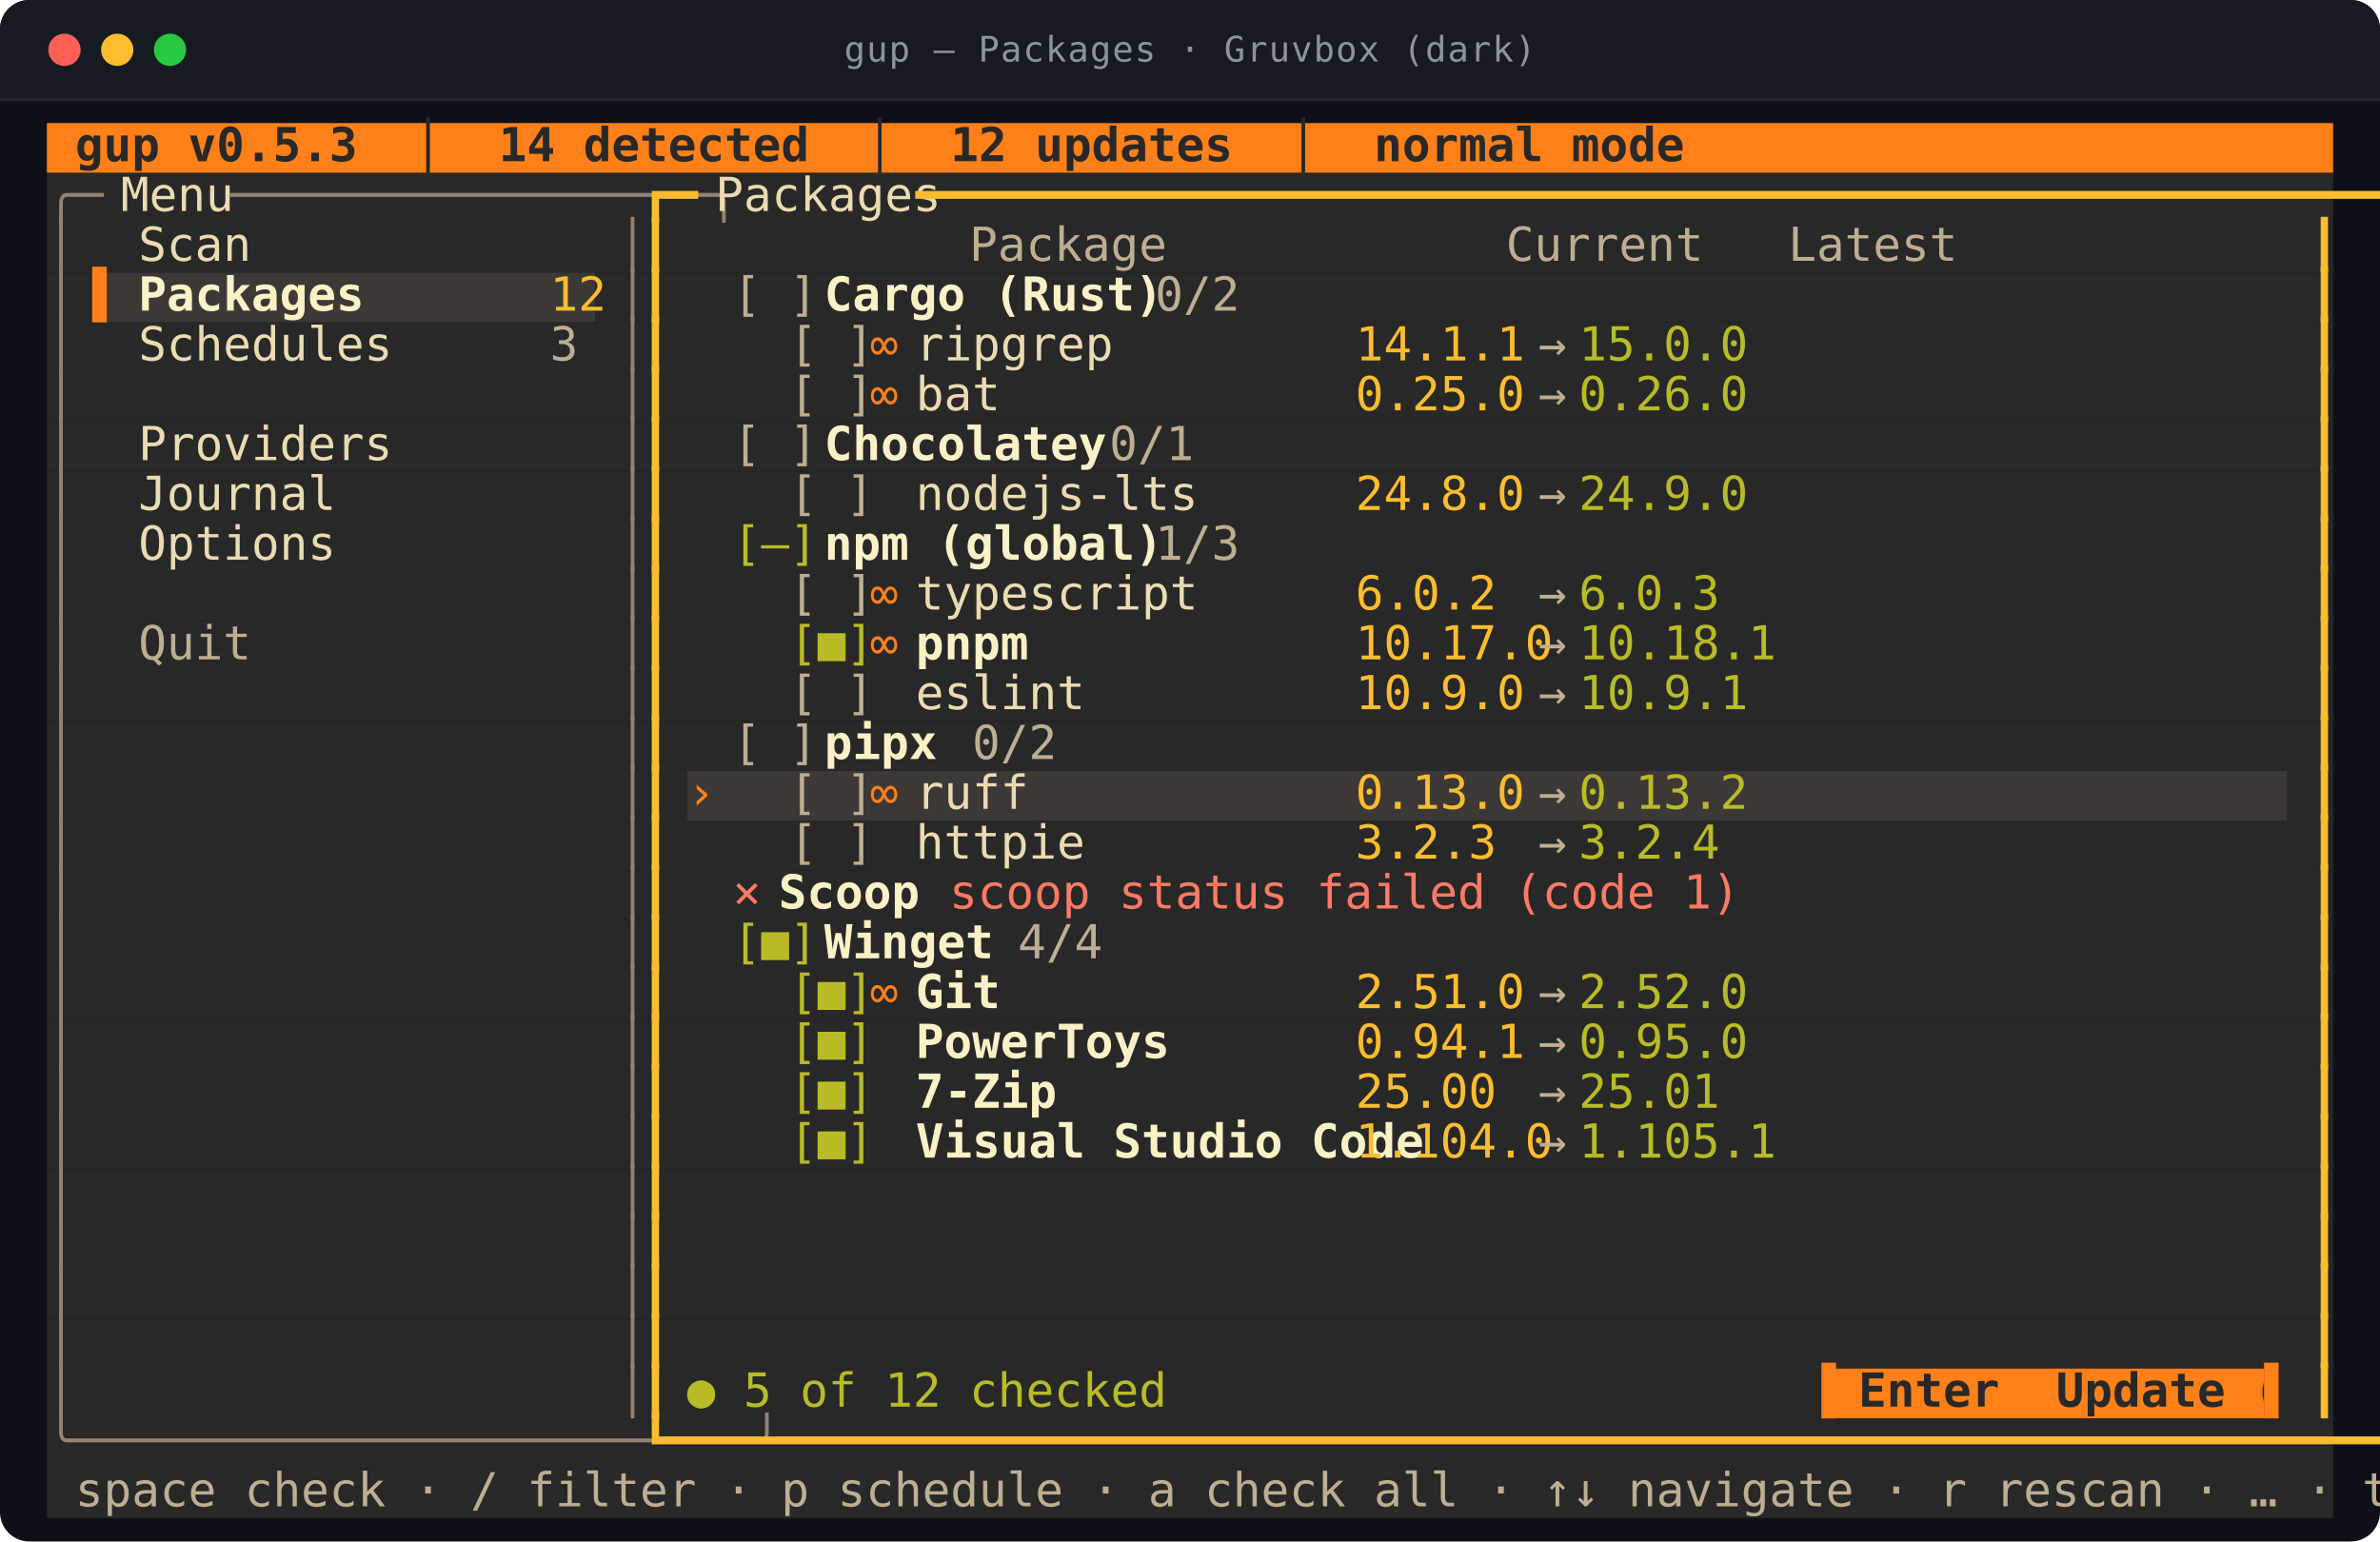
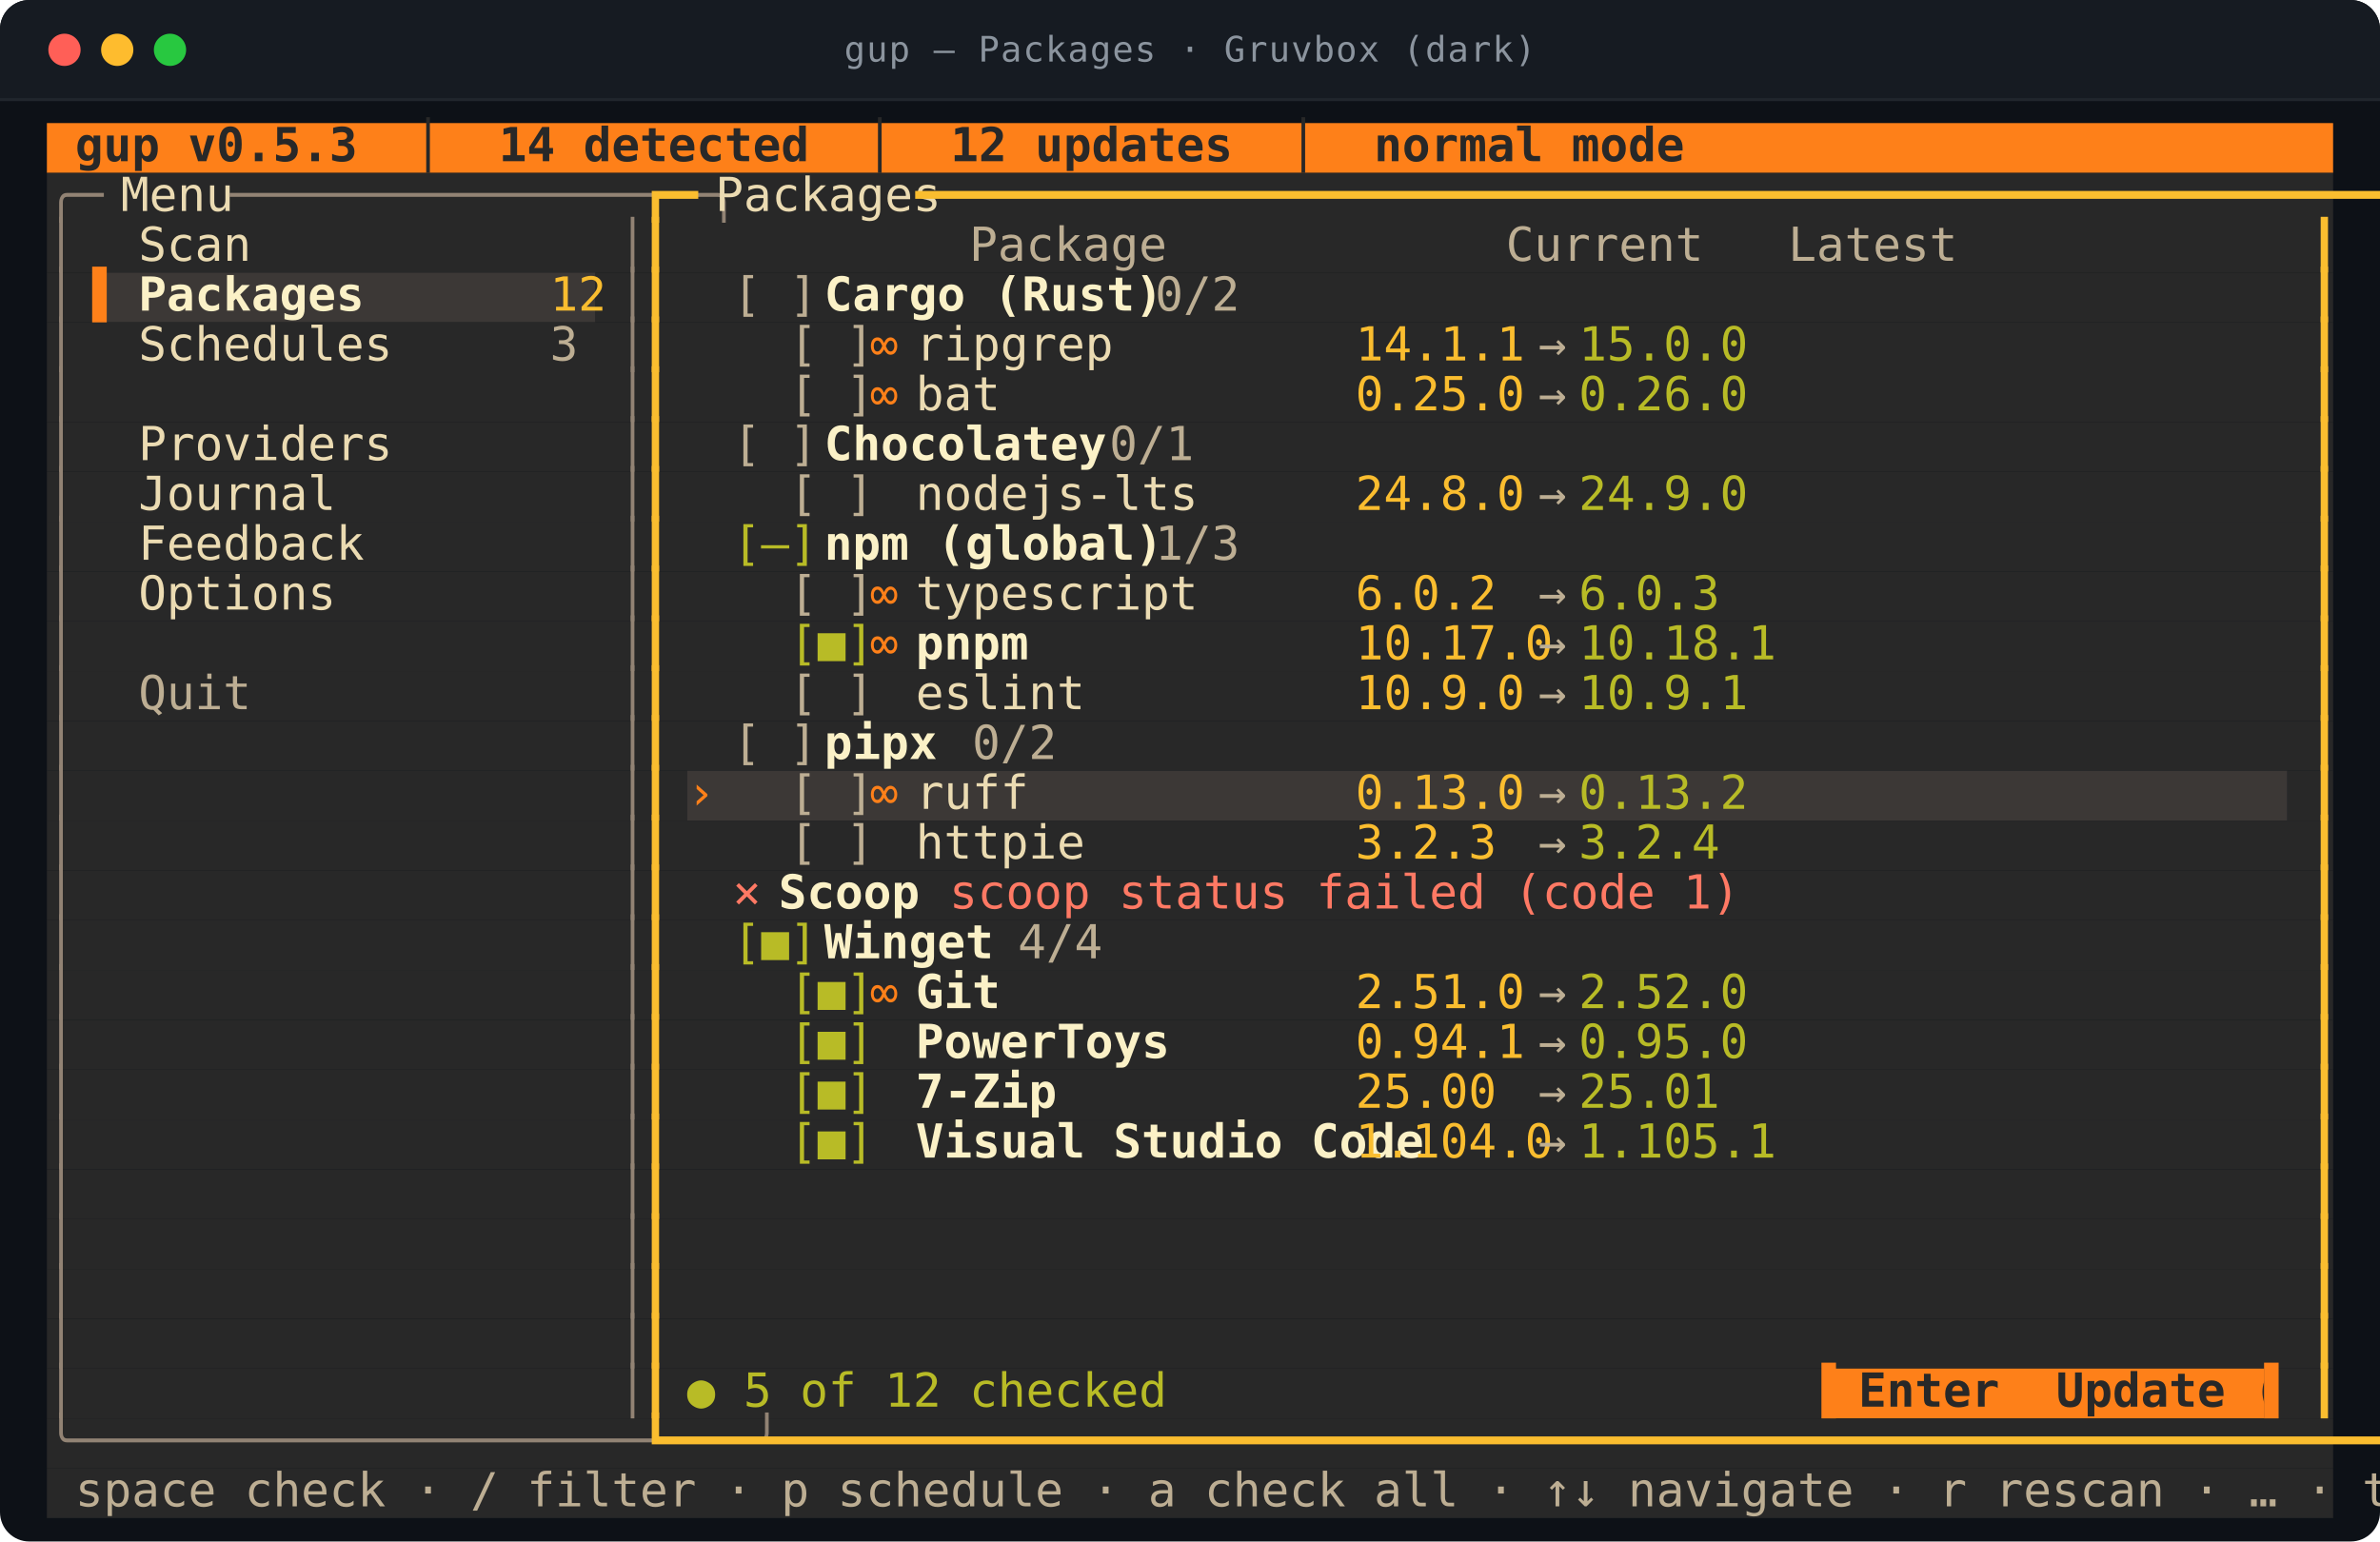
<svg xmlns="http://www.w3.org/2000/svg" viewBox="0 0 812.0 526.0" width="812.0" height="526.0" role="img" aria-labelledby="t d">
  <style>
text{font-family:ui-monospace,SFMono-Regular,"SF Mono",Menlo,Consolas,"DejaVu Sans Mono",monospace;font-size:16px}
.t{font-size:12px;letter-spacing:.4px;fill:#8b949e}
.b{font-weight:700}
.i{font-style:italic}
.u{text-decoration:underline}
.s{text-decoration:line-through}
.us{text-decoration:underline line-through}
.d{opacity:0.62}
.c0{fill:#fe8019}
.c1{fill:#282828}
.c2{fill:#3c3836}
.c3{fill:#928374}
.c4{fill:#ebdbb2}
.c5{fill:#fabd2f}
.c6{fill:#bdae93}
.c7{fill:#fbf1c7}
.c8{fill:#b8bb26}
.c9{fill:#ff7964}
</style>
  <rect y="0.0" width="812.0" height="526.0" rx="10.0" fill="#0d1117" />
  <rect y="0.0" width="812.0" height="34.0" rx="10.0" fill="#161b22" />
  <rect y="24.0" width="812.0" height="10.0" fill="#161b22" />
  <line x1="0.0" y1="34.0" x2="812.0" y2="34.0" stroke="#21262d" />
  <circle cx="22.0" cy="17.0" r="5.5" fill="#ff5f57" />
  <circle cx="40.0" cy="17.0" r="5.5" fill="#febc2e" />
  <circle cx="58.0" cy="17.0" r="5.5" fill="#28c840" />
  <text class="t" x="406.0" y="21.0" text-anchor="middle">gup — Packages · Gruvbox (dark)</text>
  <rect class="c0" x="16.0" y="42.0" width="780.0" height="17.0" />
  <rect class="c1" x="16.0" y="59.0" width="780.0" height="17.0" />
  <rect class="c1" x="16.0" y="76.0" width="780.0" height="17.0" />
  <rect class="c1" x="16.0" y="93.0" width="15.6" height="17.0" />
  <rect class="c2" x="31.6" y="93.0" width="171.6" height="17.0" />
  <rect class="c1" x="203.2" y="93.0" width="592.8" height="17.0" />
  <rect class="c1" x="16.0" y="110.0" width="780.0" height="17.0" />
  <rect class="c1" x="16.0" y="127.0" width="780.0" height="17.0" />
  <rect class="c1" x="16.0" y="144.0" width="780.0" height="17.0" />
  <rect class="c1" x="16.0" y="161.0" width="780.0" height="17.0" />
  <rect class="c1" x="16.0" y="178.0" width="780.0" height="17.0" />
  <rect class="c1" x="16.0" y="195.0" width="780.0" height="17.0" />
  <rect class="c1" x="16.0" y="212.0" width="780.0" height="17.0" />
  <rect class="c1" x="16.0" y="229.0" width="780.0" height="17.0" />
  <rect class="c1" x="16.0" y="246.0" width="780.0" height="17.0" />
  <rect class="c1" x="16.0" y="263.0" width="218.4" height="17.0" />
  <rect class="c2" x="234.4" y="263.0" width="546.0" height="17.0" />
  <rect class="c1" x="780.4" y="263.0" width="15.6" height="17.0" />
  <rect class="c1" x="16.0" y="280.0" width="780.0" height="17.0" />
  <rect class="c1" x="16.0" y="297.0" width="780.0" height="17.0" />
  <rect class="c1" x="16.0" y="314.0" width="780.0" height="17.0" />
  <rect class="c1" x="16.0" y="331.0" width="780.0" height="17.0" />
  <rect class="c1" x="16.0" y="348.0" width="780.0" height="17.0" />
  <rect class="c1" x="16.0" y="365.0" width="780.0" height="17.0" />
  <rect class="c1" x="16.0" y="382.0" width="780.0" height="17.0" />
  <rect class="c1" x="16.0" y="399.0" width="780.0" height="17.0" />
  <rect class="c1" x="16.0" y="416.0" width="780.0" height="17.0" />
  <rect class="c1" x="16.0" y="433.0" width="780.0" height="17.0" />
  <rect class="c1" x="16.0" y="450.0" width="780.0" height="17.0" />
  <rect class="c1" x="16.0" y="467.0" width="608.4" height="17.0" />
  <rect class="c0" x="624.4" y="467.0" width="148.2" height="17.0" />
  <rect class="c1" x="772.6" y="467.0" width="23.4" height="17.0" />
  <rect class="c1" x="16.0" y="484.0" width="780.0" height="17.0" />
  <rect class="c1" x="16.0" y="501.0" width="780.0" height="17.0" />
  <text class="c1 b" x="16.0" y="55.0" textLength="452.4" lengthAdjust="spacingAndGlyphs" xml:space="preserve"> gup v0.5.3  │  14 detected  │  12 updates  │  normal mode</text>
  <text class="c3" x="16.0" y="72.0" textLength="15.6" lengthAdjust="spacingAndGlyphs" xml:space="preserve">╭─</text>
  <text class="c4" x="31.6" y="72.0" textLength="46.8" lengthAdjust="spacingAndGlyphs" xml:space="preserve"> Menu </text>
  <text class="c3" x="78.4" y="72.0" textLength="140.4" lengthAdjust="spacingAndGlyphs" xml:space="preserve">─────────────────╮</text>
  <text class="c5" x="218.8" y="72.0" textLength="15.6" lengthAdjust="spacingAndGlyphs" xml:space="preserve">┏━</text>
  <text class="c4" x="234.4" y="72.0" textLength="78.0" lengthAdjust="spacingAndGlyphs" xml:space="preserve"> Packages </text>
  <text class="c5" x="312.4" y="72.0" textLength="483.6" lengthAdjust="spacingAndGlyphs" xml:space="preserve">━━━━━━━━━━━━━━━━━━━━━━━━━━━━━━━━━━━━━━━━━━━━━━━━━━━━━━━━━━━━━┓</text>
  <text class="c3" x="16.0" y="89.0" textLength="7.8" lengthAdjust="spacingAndGlyphs" xml:space="preserve">│</text>
  <text class="c4" x="47.2" y="89.0" textLength="140.4" lengthAdjust="spacingAndGlyphs" xml:space="preserve">Scan              </text>
  <text class="c3" x="211.0" y="89.0" textLength="7.8" lengthAdjust="spacingAndGlyphs" xml:space="preserve">│</text>
  <text class="c5" x="218.8" y="89.0" textLength="7.8" lengthAdjust="spacingAndGlyphs" xml:space="preserve">┃</text>
  <text class="c6" x="234.4" y="89.0" textLength="366.6" lengthAdjust="spacingAndGlyphs" xml:space="preserve">          Package            Current   Latest  </text>
  <text class="c5" x="788.2" y="89.0" textLength="7.8" lengthAdjust="spacingAndGlyphs" xml:space="preserve">┃</text>
  <text class="c3" x="16.0" y="106.0" textLength="7.8" lengthAdjust="spacingAndGlyphs" xml:space="preserve">│</text>
  <text class="c0" x="31.6" y="106.0" textLength="15.6" lengthAdjust="spacingAndGlyphs" xml:space="preserve">▌ </text>
  <text class="c7 b" x="47.2" y="106.0" textLength="140.4" lengthAdjust="spacingAndGlyphs" xml:space="preserve">Packages          </text>
  <text class="c5" x="187.6" y="106.0" textLength="15.6" lengthAdjust="spacingAndGlyphs" xml:space="preserve">12</text>
  <text class="c3" x="211.0" y="106.0" textLength="7.8" lengthAdjust="spacingAndGlyphs" xml:space="preserve">│</text>
  <text class="c5" x="218.8" y="106.0" textLength="7.8" lengthAdjust="spacingAndGlyphs" xml:space="preserve">┃</text>
  <text class="c6" x="250.0" y="106.0" textLength="31.2" lengthAdjust="spacingAndGlyphs" xml:space="preserve">[ ] </text>
  <text class="c7 b" x="281.2" y="106.0" textLength="93.6" lengthAdjust="spacingAndGlyphs" xml:space="preserve">Cargo (Rust)</text>
  <text class="c6" x="374.8" y="106.0" textLength="39.0" lengthAdjust="spacingAndGlyphs" xml:space="preserve">  0/2</text>
  <text class="c5" x="788.2" y="106.0" textLength="7.8" lengthAdjust="spacingAndGlyphs" xml:space="preserve">┃</text>
  <text class="c3" x="16.0" y="123.0" textLength="7.8" lengthAdjust="spacingAndGlyphs" xml:space="preserve">│</text>
  <text class="c4" x="47.2" y="123.0" textLength="140.4" lengthAdjust="spacingAndGlyphs" xml:space="preserve">Schedules         </text>
  <text class="c6" x="187.6" y="123.0" textLength="7.8" lengthAdjust="spacingAndGlyphs" xml:space="preserve">3</text>
  <text class="c3" x="211.0" y="123.0" textLength="7.8" lengthAdjust="spacingAndGlyphs" xml:space="preserve">│</text>
  <text class="c5" x="218.8" y="123.0" textLength="7.8" lengthAdjust="spacingAndGlyphs" xml:space="preserve">┃</text>
  <text class="c6" x="250.0" y="123.0" textLength="46.8" lengthAdjust="spacingAndGlyphs" xml:space="preserve">  [ ] </text>
  <text class="c0" x="296.8" y="123.0" textLength="15.6" lengthAdjust="spacingAndGlyphs" xml:space="preserve">∞ </text>
  <text class="c4" x="312.4" y="123.0" textLength="140.4" lengthAdjust="spacingAndGlyphs" xml:space="preserve">ripgrep           </text>
  <text class="c5" x="452.8" y="123.0" textLength="62.4" lengthAdjust="spacingAndGlyphs" xml:space="preserve"> 14.1.1 </text>
  <text class="c6" x="515.2" y="123.0" textLength="23.4" lengthAdjust="spacingAndGlyphs" xml:space="preserve"> → </text>
  <text class="c8" x="538.6" y="123.0" textLength="54.6" lengthAdjust="spacingAndGlyphs" xml:space="preserve">15.0.0 </text>
  <text class="c5" x="788.2" y="123.0" textLength="7.8" lengthAdjust="spacingAndGlyphs" xml:space="preserve">┃</text>
  <text class="c3" x="16.0" y="140.0" textLength="7.8" lengthAdjust="spacingAndGlyphs" xml:space="preserve">│</text>
  <text class="c3" x="211.0" y="140.0" textLength="7.8" lengthAdjust="spacingAndGlyphs" xml:space="preserve">│</text>
  <text class="c5" x="218.8" y="140.0" textLength="7.8" lengthAdjust="spacingAndGlyphs" xml:space="preserve">┃</text>
  <text class="c6" x="250.0" y="140.0" textLength="46.8" lengthAdjust="spacingAndGlyphs" xml:space="preserve">  [ ] </text>
  <text class="c0" x="296.8" y="140.0" textLength="15.6" lengthAdjust="spacingAndGlyphs" xml:space="preserve">∞ </text>
  <text class="c4" x="312.4" y="140.0" textLength="140.4" lengthAdjust="spacingAndGlyphs" xml:space="preserve">bat               </text>
  <text class="c5" x="452.8" y="140.0" textLength="62.4" lengthAdjust="spacingAndGlyphs" xml:space="preserve"> 0.25.0 </text>
  <text class="c6" x="515.2" y="140.0" textLength="23.4" lengthAdjust="spacingAndGlyphs" xml:space="preserve"> → </text>
  <text class="c8" x="538.6" y="140.0" textLength="54.6" lengthAdjust="spacingAndGlyphs" xml:space="preserve">0.26.0 </text>
  <text class="c5" x="788.2" y="140.0" textLength="7.8" lengthAdjust="spacingAndGlyphs" xml:space="preserve">┃</text>
  <text class="c3" x="16.0" y="157.0" textLength="7.8" lengthAdjust="spacingAndGlyphs" xml:space="preserve">│</text>
  <text class="c4" x="47.2" y="157.0" textLength="140.4" lengthAdjust="spacingAndGlyphs" xml:space="preserve">Providers         </text>
  <text class="c3" x="211.0" y="157.0" textLength="7.8" lengthAdjust="spacingAndGlyphs" xml:space="preserve">│</text>
  <text class="c5" x="218.8" y="157.0" textLength="7.8" lengthAdjust="spacingAndGlyphs" xml:space="preserve">┃</text>
  <text class="c6" x="250.0" y="157.0" textLength="31.2" lengthAdjust="spacingAndGlyphs" xml:space="preserve">[ ] </text>
  <text class="c7 b" x="281.2" y="157.0" textLength="78.0" lengthAdjust="spacingAndGlyphs" xml:space="preserve">Chocolatey</text>
  <text class="c6" x="359.2" y="157.0" textLength="39.0" lengthAdjust="spacingAndGlyphs" xml:space="preserve">  0/1</text>
  <text class="c5" x="788.2" y="157.0" textLength="7.8" lengthAdjust="spacingAndGlyphs" xml:space="preserve">┃</text>
  <text class="c3" x="16.0" y="174.0" textLength="7.8" lengthAdjust="spacingAndGlyphs" xml:space="preserve">│</text>
  <text class="c4" x="47.2" y="174.0" textLength="140.4" lengthAdjust="spacingAndGlyphs" xml:space="preserve">Journal           </text>
  <text class="c3" x="211.0" y="174.0" textLength="7.8" lengthAdjust="spacingAndGlyphs" xml:space="preserve">│</text>
  <text class="c5" x="218.8" y="174.0" textLength="7.8" lengthAdjust="spacingAndGlyphs" xml:space="preserve">┃</text>
  <text class="c6" x="250.0" y="174.0" textLength="46.8" lengthAdjust="spacingAndGlyphs" xml:space="preserve">  [ ] </text>
  <text class="c4" x="312.4" y="174.0" textLength="140.4" lengthAdjust="spacingAndGlyphs" xml:space="preserve">nodejs-lts        </text>
  <text class="c5" x="452.8" y="174.0" textLength="62.4" lengthAdjust="spacingAndGlyphs" xml:space="preserve"> 24.8.0 </text>
  <text class="c6" x="515.2" y="174.0" textLength="23.4" lengthAdjust="spacingAndGlyphs" xml:space="preserve"> → </text>
  <text class="c8" x="538.6" y="174.0" textLength="54.6" lengthAdjust="spacingAndGlyphs" xml:space="preserve">24.9.0 </text>
  <text class="c5" x="788.2" y="174.0" textLength="7.8" lengthAdjust="spacingAndGlyphs" xml:space="preserve">┃</text>
  <text class="c3" x="16.0" y="191.0" textLength="7.8" lengthAdjust="spacingAndGlyphs" xml:space="preserve">│</text>
-   <text class="c4" x="47.2" y="191.0" textLength="140.4" lengthAdjust="spacingAndGlyphs" xml:space="preserve">Options           </text>
+   <text class="c4" x="47.2" y="191.0" textLength="140.4" lengthAdjust="spacingAndGlyphs" xml:space="preserve">Feedback          </text>
  <text class="c3" x="211.0" y="191.0" textLength="7.8" lengthAdjust="spacingAndGlyphs" xml:space="preserve">│</text>
  <text class="c5" x="218.8" y="191.0" textLength="7.8" lengthAdjust="spacingAndGlyphs" xml:space="preserve">┃</text>
  <text class="c8" x="250.0" y="191.0" textLength="31.2" lengthAdjust="spacingAndGlyphs" xml:space="preserve">[–] </text>
  <text class="c7 b" x="281.2" y="191.0" textLength="93.6" lengthAdjust="spacingAndGlyphs" xml:space="preserve">npm (global)</text>
  <text class="c6" x="374.8" y="191.0" textLength="39.0" lengthAdjust="spacingAndGlyphs" xml:space="preserve">  1/3</text>
  <text class="c5" x="788.2" y="191.0" textLength="7.8" lengthAdjust="spacingAndGlyphs" xml:space="preserve">┃</text>
  <text class="c3" x="16.0" y="208.0" textLength="7.8" lengthAdjust="spacingAndGlyphs" xml:space="preserve">│</text>
+   <text class="c4" x="47.2" y="208.0" textLength="140.4" lengthAdjust="spacingAndGlyphs" xml:space="preserve">Options           </text>
  <text class="c3" x="211.0" y="208.0" textLength="7.8" lengthAdjust="spacingAndGlyphs" xml:space="preserve">│</text>
  <text class="c5" x="218.8" y="208.0" textLength="7.8" lengthAdjust="spacingAndGlyphs" xml:space="preserve">┃</text>
  <text class="c6" x="250.0" y="208.0" textLength="46.8" lengthAdjust="spacingAndGlyphs" xml:space="preserve">  [ ] </text>
  <text class="c0" x="296.8" y="208.0" textLength="15.6" lengthAdjust="spacingAndGlyphs" xml:space="preserve">∞ </text>
  <text class="c4" x="312.4" y="208.0" textLength="140.4" lengthAdjust="spacingAndGlyphs" xml:space="preserve">typescript        </text>
  <text class="c5" x="452.8" y="208.0" textLength="62.4" lengthAdjust="spacingAndGlyphs" xml:space="preserve"> 6.0.2  </text>
  <text class="c6" x="515.2" y="208.0" textLength="23.4" lengthAdjust="spacingAndGlyphs" xml:space="preserve"> → </text>
  <text class="c8" x="538.6" y="208.0" textLength="54.6" lengthAdjust="spacingAndGlyphs" xml:space="preserve">6.0.3  </text>
  <text class="c5" x="788.2" y="208.0" textLength="7.8" lengthAdjust="spacingAndGlyphs" xml:space="preserve">┃</text>
  <text class="c3" x="16.0" y="225.0" textLength="7.8" lengthAdjust="spacingAndGlyphs" xml:space="preserve">│</text>
-   <text class="c6" x="47.2" y="225.0" textLength="140.4" lengthAdjust="spacingAndGlyphs" xml:space="preserve">Quit              </text>
  <text class="c3" x="211.0" y="225.0" textLength="7.8" lengthAdjust="spacingAndGlyphs" xml:space="preserve">│</text>
  <text class="c5" x="218.8" y="225.0" textLength="7.8" lengthAdjust="spacingAndGlyphs" xml:space="preserve">┃</text>
  <text class="c8" x="250.0" y="225.0" textLength="46.8" lengthAdjust="spacingAndGlyphs" xml:space="preserve">  [■] </text>
  <text class="c0" x="296.8" y="225.0" textLength="15.6" lengthAdjust="spacingAndGlyphs" xml:space="preserve">∞ </text>
  <text class="c7 b" x="312.4" y="225.0" textLength="140.4" lengthAdjust="spacingAndGlyphs" xml:space="preserve">pnpm              </text>
  <text class="c5" x="452.8" y="225.0" textLength="62.4" lengthAdjust="spacingAndGlyphs" xml:space="preserve"> 10.17.0</text>
  <text class="c6" x="515.2" y="225.0" textLength="23.4" lengthAdjust="spacingAndGlyphs" xml:space="preserve"> → </text>
  <text class="c8" x="538.6" y="225.0" textLength="54.6" lengthAdjust="spacingAndGlyphs" xml:space="preserve">10.18.1</text>
  <text class="c5" x="788.2" y="225.0" textLength="7.8" lengthAdjust="spacingAndGlyphs" xml:space="preserve">┃</text>
  <text class="c3" x="16.0" y="242.0" textLength="7.8" lengthAdjust="spacingAndGlyphs" xml:space="preserve">│</text>
+   <text class="c6" x="47.2" y="242.0" textLength="140.4" lengthAdjust="spacingAndGlyphs" xml:space="preserve">Quit              </text>
  <text class="c3" x="211.0" y="242.0" textLength="7.8" lengthAdjust="spacingAndGlyphs" xml:space="preserve">│</text>
  <text class="c5" x="218.8" y="242.0" textLength="7.8" lengthAdjust="spacingAndGlyphs" xml:space="preserve">┃</text>
  <text class="c6" x="250.0" y="242.0" textLength="46.8" lengthAdjust="spacingAndGlyphs" xml:space="preserve">  [ ] </text>
  <text class="c4" x="312.4" y="242.0" textLength="140.4" lengthAdjust="spacingAndGlyphs" xml:space="preserve">eslint            </text>
  <text class="c5" x="452.8" y="242.0" textLength="62.4" lengthAdjust="spacingAndGlyphs" xml:space="preserve"> 10.9.0 </text>
  <text class="c6" x="515.2" y="242.0" textLength="23.4" lengthAdjust="spacingAndGlyphs" xml:space="preserve"> → </text>
  <text class="c8" x="538.6" y="242.0" textLength="54.6" lengthAdjust="spacingAndGlyphs" xml:space="preserve">10.9.1 </text>
  <text class="c5" x="788.2" y="242.0" textLength="7.8" lengthAdjust="spacingAndGlyphs" xml:space="preserve">┃</text>
  <text class="c3" x="16.0" y="259.0" textLength="7.8" lengthAdjust="spacingAndGlyphs" xml:space="preserve">│</text>
  <text class="c3" x="211.0" y="259.0" textLength="7.8" lengthAdjust="spacingAndGlyphs" xml:space="preserve">│</text>
  <text class="c5" x="218.8" y="259.0" textLength="7.8" lengthAdjust="spacingAndGlyphs" xml:space="preserve">┃</text>
  <text class="c6" x="250.0" y="259.0" textLength="31.2" lengthAdjust="spacingAndGlyphs" xml:space="preserve">[ ] </text>
  <text class="c7 b" x="281.2" y="259.0" textLength="31.2" lengthAdjust="spacingAndGlyphs" xml:space="preserve">pipx</text>
  <text class="c6" x="312.4" y="259.0" textLength="39.0" lengthAdjust="spacingAndGlyphs" xml:space="preserve">  0/2</text>
  <text class="c5" x="788.2" y="259.0" textLength="7.8" lengthAdjust="spacingAndGlyphs" xml:space="preserve">┃</text>
  <text class="c3" x="16.0" y="276.0" textLength="7.8" lengthAdjust="spacingAndGlyphs" xml:space="preserve">│</text>
  <text class="c3" x="211.0" y="276.0" textLength="7.8" lengthAdjust="spacingAndGlyphs" xml:space="preserve">│</text>
  <text class="c5" x="218.8" y="276.0" textLength="7.8" lengthAdjust="spacingAndGlyphs" xml:space="preserve">┃</text>
  <text class="c0" x="234.4" y="276.0" textLength="15.6" lengthAdjust="spacingAndGlyphs" xml:space="preserve">› </text>
  <text class="c6" x="250.0" y="276.0" textLength="46.8" lengthAdjust="spacingAndGlyphs" xml:space="preserve">  [ ] </text>
  <text class="c0" x="296.8" y="276.0" textLength="15.6" lengthAdjust="spacingAndGlyphs" xml:space="preserve">∞ </text>
  <text class="c4" x="312.4" y="276.0" textLength="140.4" lengthAdjust="spacingAndGlyphs" xml:space="preserve">ruff              </text>
  <text class="c5" x="452.8" y="276.0" textLength="62.4" lengthAdjust="spacingAndGlyphs" xml:space="preserve"> 0.13.0 </text>
  <text class="c6" x="515.2" y="276.0" textLength="23.4" lengthAdjust="spacingAndGlyphs" xml:space="preserve"> → </text>
  <text class="c8" x="538.6" y="276.0" textLength="54.6" lengthAdjust="spacingAndGlyphs" xml:space="preserve">0.13.2 </text>
  <text class="c5" x="788.2" y="276.0" textLength="7.8" lengthAdjust="spacingAndGlyphs" xml:space="preserve">┃</text>
  <text class="c3" x="16.0" y="293.0" textLength="7.8" lengthAdjust="spacingAndGlyphs" xml:space="preserve">│</text>
  <text class="c3" x="211.0" y="293.0" textLength="7.8" lengthAdjust="spacingAndGlyphs" xml:space="preserve">│</text>
  <text class="c5" x="218.8" y="293.0" textLength="7.8" lengthAdjust="spacingAndGlyphs" xml:space="preserve">┃</text>
  <text class="c6" x="250.0" y="293.0" textLength="46.8" lengthAdjust="spacingAndGlyphs" xml:space="preserve">  [ ] </text>
  <text class="c4" x="312.4" y="293.0" textLength="140.4" lengthAdjust="spacingAndGlyphs" xml:space="preserve">httpie            </text>
  <text class="c5" x="452.8" y="293.0" textLength="62.4" lengthAdjust="spacingAndGlyphs" xml:space="preserve"> 3.2.3  </text>
  <text class="c6" x="515.2" y="293.0" textLength="23.4" lengthAdjust="spacingAndGlyphs" xml:space="preserve"> → </text>
  <text class="c8" x="538.6" y="293.0" textLength="54.6" lengthAdjust="spacingAndGlyphs" xml:space="preserve">3.2.4  </text>
  <text class="c5" x="788.2" y="293.0" textLength="7.8" lengthAdjust="spacingAndGlyphs" xml:space="preserve">┃</text>
  <text class="c3" x="16.0" y="310.0" textLength="7.8" lengthAdjust="spacingAndGlyphs" xml:space="preserve">│</text>
  <text class="c3" x="211.0" y="310.0" textLength="7.8" lengthAdjust="spacingAndGlyphs" xml:space="preserve">│</text>
  <text class="c5" x="218.8" y="310.0" textLength="7.8" lengthAdjust="spacingAndGlyphs" xml:space="preserve">┃</text>
  <text class="c9" x="250.0" y="310.0" textLength="15.6" lengthAdjust="spacingAndGlyphs" xml:space="preserve">× </text>
  <text class="c7 b" x="265.6" y="310.0" textLength="39.0" lengthAdjust="spacingAndGlyphs" xml:space="preserve">Scoop</text>
  <text class="c9" x="304.6" y="310.0" textLength="234.0" lengthAdjust="spacingAndGlyphs" xml:space="preserve">  scoop status failed (code 1)</text>
  <text class="c5" x="788.2" y="310.0" textLength="7.8" lengthAdjust="spacingAndGlyphs" xml:space="preserve">┃</text>
  <text class="c3" x="16.0" y="327.0" textLength="7.8" lengthAdjust="spacingAndGlyphs" xml:space="preserve">│</text>
  <text class="c3" x="211.0" y="327.0" textLength="7.8" lengthAdjust="spacingAndGlyphs" xml:space="preserve">│</text>
  <text class="c5" x="218.8" y="327.0" textLength="7.8" lengthAdjust="spacingAndGlyphs" xml:space="preserve">┃</text>
  <text class="c8" x="250.0" y="327.0" textLength="31.2" lengthAdjust="spacingAndGlyphs" xml:space="preserve">[■] </text>
  <text class="c7 b" x="281.2" y="327.0" textLength="46.8" lengthAdjust="spacingAndGlyphs" xml:space="preserve">Winget</text>
  <text class="c6" x="328.0" y="327.0" textLength="39.0" lengthAdjust="spacingAndGlyphs" xml:space="preserve">  4/4</text>
  <text class="c5" x="788.2" y="327.0" textLength="7.8" lengthAdjust="spacingAndGlyphs" xml:space="preserve">┃</text>
  <text class="c3" x="16.0" y="344.0" textLength="7.8" lengthAdjust="spacingAndGlyphs" xml:space="preserve">│</text>
  <text class="c3" x="211.0" y="344.0" textLength="7.8" lengthAdjust="spacingAndGlyphs" xml:space="preserve">│</text>
  <text class="c5" x="218.8" y="344.0" textLength="7.8" lengthAdjust="spacingAndGlyphs" xml:space="preserve">┃</text>
  <text class="c8" x="250.0" y="344.0" textLength="46.8" lengthAdjust="spacingAndGlyphs" xml:space="preserve">  [■] </text>
  <text class="c0" x="296.8" y="344.0" textLength="15.6" lengthAdjust="spacingAndGlyphs" xml:space="preserve">∞ </text>
  <text class="c7 b" x="312.4" y="344.0" textLength="140.4" lengthAdjust="spacingAndGlyphs" xml:space="preserve">Git               </text>
  <text class="c5" x="452.8" y="344.0" textLength="62.4" lengthAdjust="spacingAndGlyphs" xml:space="preserve"> 2.51.0 </text>
  <text class="c6" x="515.2" y="344.0" textLength="23.4" lengthAdjust="spacingAndGlyphs" xml:space="preserve"> → </text>
  <text class="c8" x="538.6" y="344.0" textLength="54.6" lengthAdjust="spacingAndGlyphs" xml:space="preserve">2.52.0 </text>
  <text class="c5" x="788.2" y="344.0" textLength="7.8" lengthAdjust="spacingAndGlyphs" xml:space="preserve">┃</text>
  <text class="c3" x="16.0" y="361.0" textLength="7.8" lengthAdjust="spacingAndGlyphs" xml:space="preserve">│</text>
  <text class="c3" x="211.0" y="361.0" textLength="7.8" lengthAdjust="spacingAndGlyphs" xml:space="preserve">│</text>
  <text class="c5" x="218.8" y="361.0" textLength="7.8" lengthAdjust="spacingAndGlyphs" xml:space="preserve">┃</text>
  <text class="c8" x="250.0" y="361.0" textLength="46.8" lengthAdjust="spacingAndGlyphs" xml:space="preserve">  [■] </text>
  <text class="c7 b" x="312.4" y="361.0" textLength="140.4" lengthAdjust="spacingAndGlyphs" xml:space="preserve">PowerToys         </text>
  <text class="c5" x="452.8" y="361.0" textLength="62.4" lengthAdjust="spacingAndGlyphs" xml:space="preserve"> 0.94.1 </text>
  <text class="c6" x="515.2" y="361.0" textLength="23.4" lengthAdjust="spacingAndGlyphs" xml:space="preserve"> → </text>
  <text class="c8" x="538.6" y="361.0" textLength="54.6" lengthAdjust="spacingAndGlyphs" xml:space="preserve">0.95.0 </text>
  <text class="c5" x="788.2" y="361.0" textLength="7.8" lengthAdjust="spacingAndGlyphs" xml:space="preserve">┃</text>
  <text class="c3" x="16.0" y="378.0" textLength="7.8" lengthAdjust="spacingAndGlyphs" xml:space="preserve">│</text>
  <text class="c3" x="211.0" y="378.0" textLength="7.8" lengthAdjust="spacingAndGlyphs" xml:space="preserve">│</text>
  <text class="c5" x="218.8" y="378.0" textLength="7.8" lengthAdjust="spacingAndGlyphs" xml:space="preserve">┃</text>
  <text class="c8" x="250.0" y="378.0" textLength="46.8" lengthAdjust="spacingAndGlyphs" xml:space="preserve">  [■] </text>
  <text class="c7 b" x="312.4" y="378.0" textLength="140.4" lengthAdjust="spacingAndGlyphs" xml:space="preserve">7-Zip             </text>
  <text class="c5" x="452.8" y="378.0" textLength="62.4" lengthAdjust="spacingAndGlyphs" xml:space="preserve"> 25.00  </text>
  <text class="c6" x="515.2" y="378.0" textLength="23.4" lengthAdjust="spacingAndGlyphs" xml:space="preserve"> → </text>
  <text class="c8" x="538.6" y="378.0" textLength="54.6" lengthAdjust="spacingAndGlyphs" xml:space="preserve">25.01  </text>
  <text class="c5" x="788.2" y="378.0" textLength="7.8" lengthAdjust="spacingAndGlyphs" xml:space="preserve">┃</text>
  <text class="c3" x="16.0" y="395.0" textLength="7.8" lengthAdjust="spacingAndGlyphs" xml:space="preserve">│</text>
  <text class="c3" x="211.0" y="395.0" textLength="7.8" lengthAdjust="spacingAndGlyphs" xml:space="preserve">│</text>
  <text class="c5" x="218.8" y="395.0" textLength="7.8" lengthAdjust="spacingAndGlyphs" xml:space="preserve">┃</text>
  <text class="c8" x="250.0" y="395.0" textLength="46.8" lengthAdjust="spacingAndGlyphs" xml:space="preserve">  [■] </text>
  <text class="c7 b" x="312.4" y="395.0" textLength="140.4" lengthAdjust="spacingAndGlyphs" xml:space="preserve">Visual Studio Code</text>
  <text class="c5" x="452.8" y="395.0" textLength="62.4" lengthAdjust="spacingAndGlyphs" xml:space="preserve"> 1.104.0</text>
  <text class="c6" x="515.2" y="395.0" textLength="23.4" lengthAdjust="spacingAndGlyphs" xml:space="preserve"> → </text>
  <text class="c8" x="538.6" y="395.0" textLength="54.6" lengthAdjust="spacingAndGlyphs" xml:space="preserve">1.105.1</text>
  <text class="c5" x="788.2" y="395.0" textLength="7.8" lengthAdjust="spacingAndGlyphs" xml:space="preserve">┃</text>
  <text class="c3" x="16.0" y="412.0" textLength="7.8" lengthAdjust="spacingAndGlyphs" xml:space="preserve">│</text>
  <text class="c3" x="211.0" y="412.0" textLength="7.8" lengthAdjust="spacingAndGlyphs" xml:space="preserve">│</text>
  <text class="c5" x="218.8" y="412.0" textLength="7.8" lengthAdjust="spacingAndGlyphs" xml:space="preserve">┃</text>
  <text class="c5" x="788.2" y="412.0" textLength="7.8" lengthAdjust="spacingAndGlyphs" xml:space="preserve">┃</text>
  <text class="c3" x="16.0" y="429.0" textLength="7.8" lengthAdjust="spacingAndGlyphs" xml:space="preserve">│</text>
  <text class="c3" x="211.0" y="429.0" textLength="7.8" lengthAdjust="spacingAndGlyphs" xml:space="preserve">│</text>
  <text class="c5" x="218.8" y="429.0" textLength="7.8" lengthAdjust="spacingAndGlyphs" xml:space="preserve">┃</text>
  <text class="c5" x="788.2" y="429.0" textLength="7.8" lengthAdjust="spacingAndGlyphs" xml:space="preserve">┃</text>
  <text class="c3" x="16.0" y="446.0" textLength="7.8" lengthAdjust="spacingAndGlyphs" xml:space="preserve">│</text>
  <text class="c3" x="211.0" y="446.0" textLength="7.8" lengthAdjust="spacingAndGlyphs" xml:space="preserve">│</text>
  <text class="c5" x="218.8" y="446.0" textLength="7.8" lengthAdjust="spacingAndGlyphs" xml:space="preserve">┃</text>
  <text class="c5" x="788.2" y="446.0" textLength="7.8" lengthAdjust="spacingAndGlyphs" xml:space="preserve">┃</text>
  <text class="c3" x="16.0" y="463.0" textLength="7.8" lengthAdjust="spacingAndGlyphs" xml:space="preserve">│</text>
  <text class="c3" x="211.0" y="463.0" textLength="7.8" lengthAdjust="spacingAndGlyphs" xml:space="preserve">│</text>
  <text class="c5" x="218.8" y="463.0" textLength="7.8" lengthAdjust="spacingAndGlyphs" xml:space="preserve">┃</text>
  <text class="c5" x="788.2" y="463.0" textLength="7.8" lengthAdjust="spacingAndGlyphs" xml:space="preserve">┃</text>
  <text class="c3" x="16.0" y="480.0" textLength="7.8" lengthAdjust="spacingAndGlyphs" xml:space="preserve">│</text>
  <text class="c3" x="211.0" y="480.0" textLength="7.8" lengthAdjust="spacingAndGlyphs" xml:space="preserve">│</text>
  <text class="c5" x="218.8" y="480.0" textLength="7.8" lengthAdjust="spacingAndGlyphs" xml:space="preserve">┃</text>
  <text class="c8" x="234.4" y="480.0" textLength="374.4" lengthAdjust="spacingAndGlyphs" xml:space="preserve">● 5 of 12 checked                               </text>
  <text class="c0" x="616.6" y="480.0" textLength="7.8" lengthAdjust="spacingAndGlyphs" xml:space="preserve">▐</text>
  <text class="c1 b" x="624.4" y="480.0" textLength="148.2" lengthAdjust="spacingAndGlyphs" xml:space="preserve"> Enter  Update (5) </text>
  <text class="c0" x="772.6" y="480.0" textLength="7.8" lengthAdjust="spacingAndGlyphs" xml:space="preserve">▌</text>
  <text class="c5" x="788.2" y="480.0" textLength="7.8" lengthAdjust="spacingAndGlyphs" xml:space="preserve">┃</text>
  <text class="c3" x="16.0" y="497.0" textLength="202.8" lengthAdjust="spacingAndGlyphs" xml:space="preserve">╰────────────────────────╯</text>
  <text class="c5" x="218.8" y="497.0" textLength="577.2" lengthAdjust="spacingAndGlyphs" xml:space="preserve">┗━━━━━━━━━━━━━━━━━━━━━━━━━━━━━━━━━━━━━━━━━━━━━━━━━━━━━━━━━━━━━━━━━━━━━━━━┛</text>
  <text class="c6" x="16.0" y="514.0" textLength="772.2" lengthAdjust="spacingAndGlyphs" xml:space="preserve"> space check · / filter · p schedule · a check all · ↑↓ navigate · r rescan · … · tab menu · q quit</text>
</svg>
